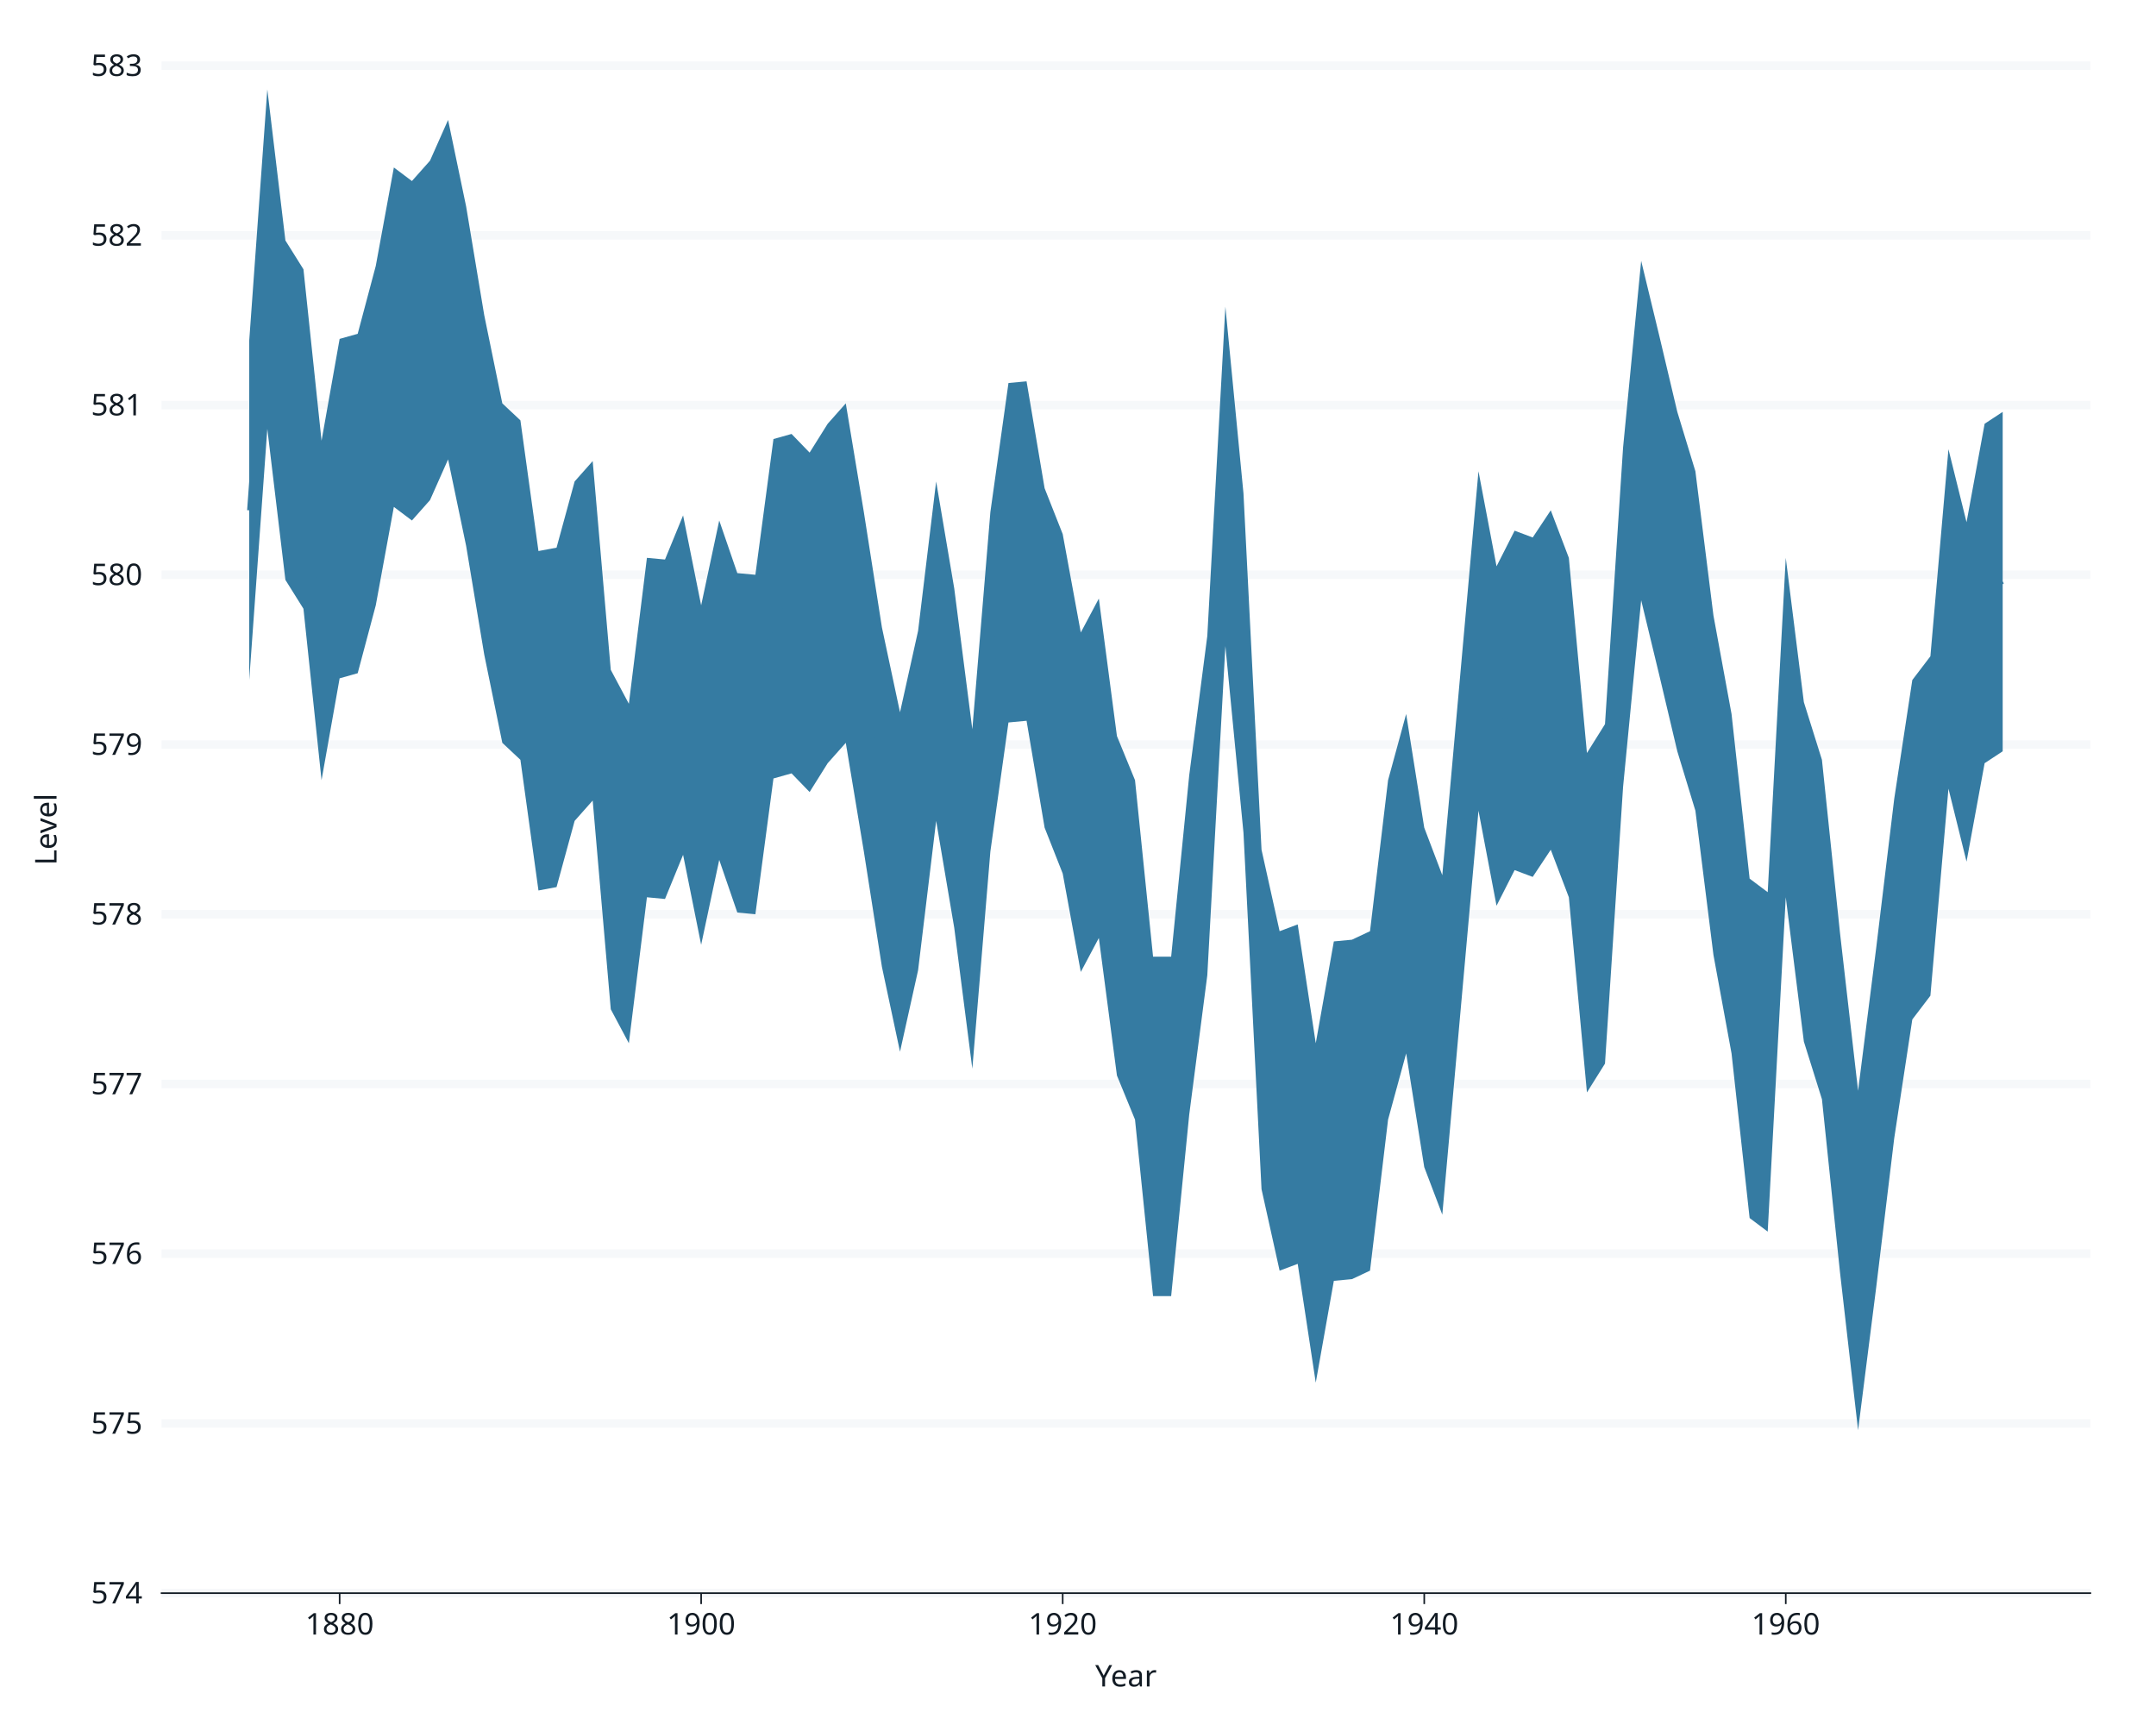
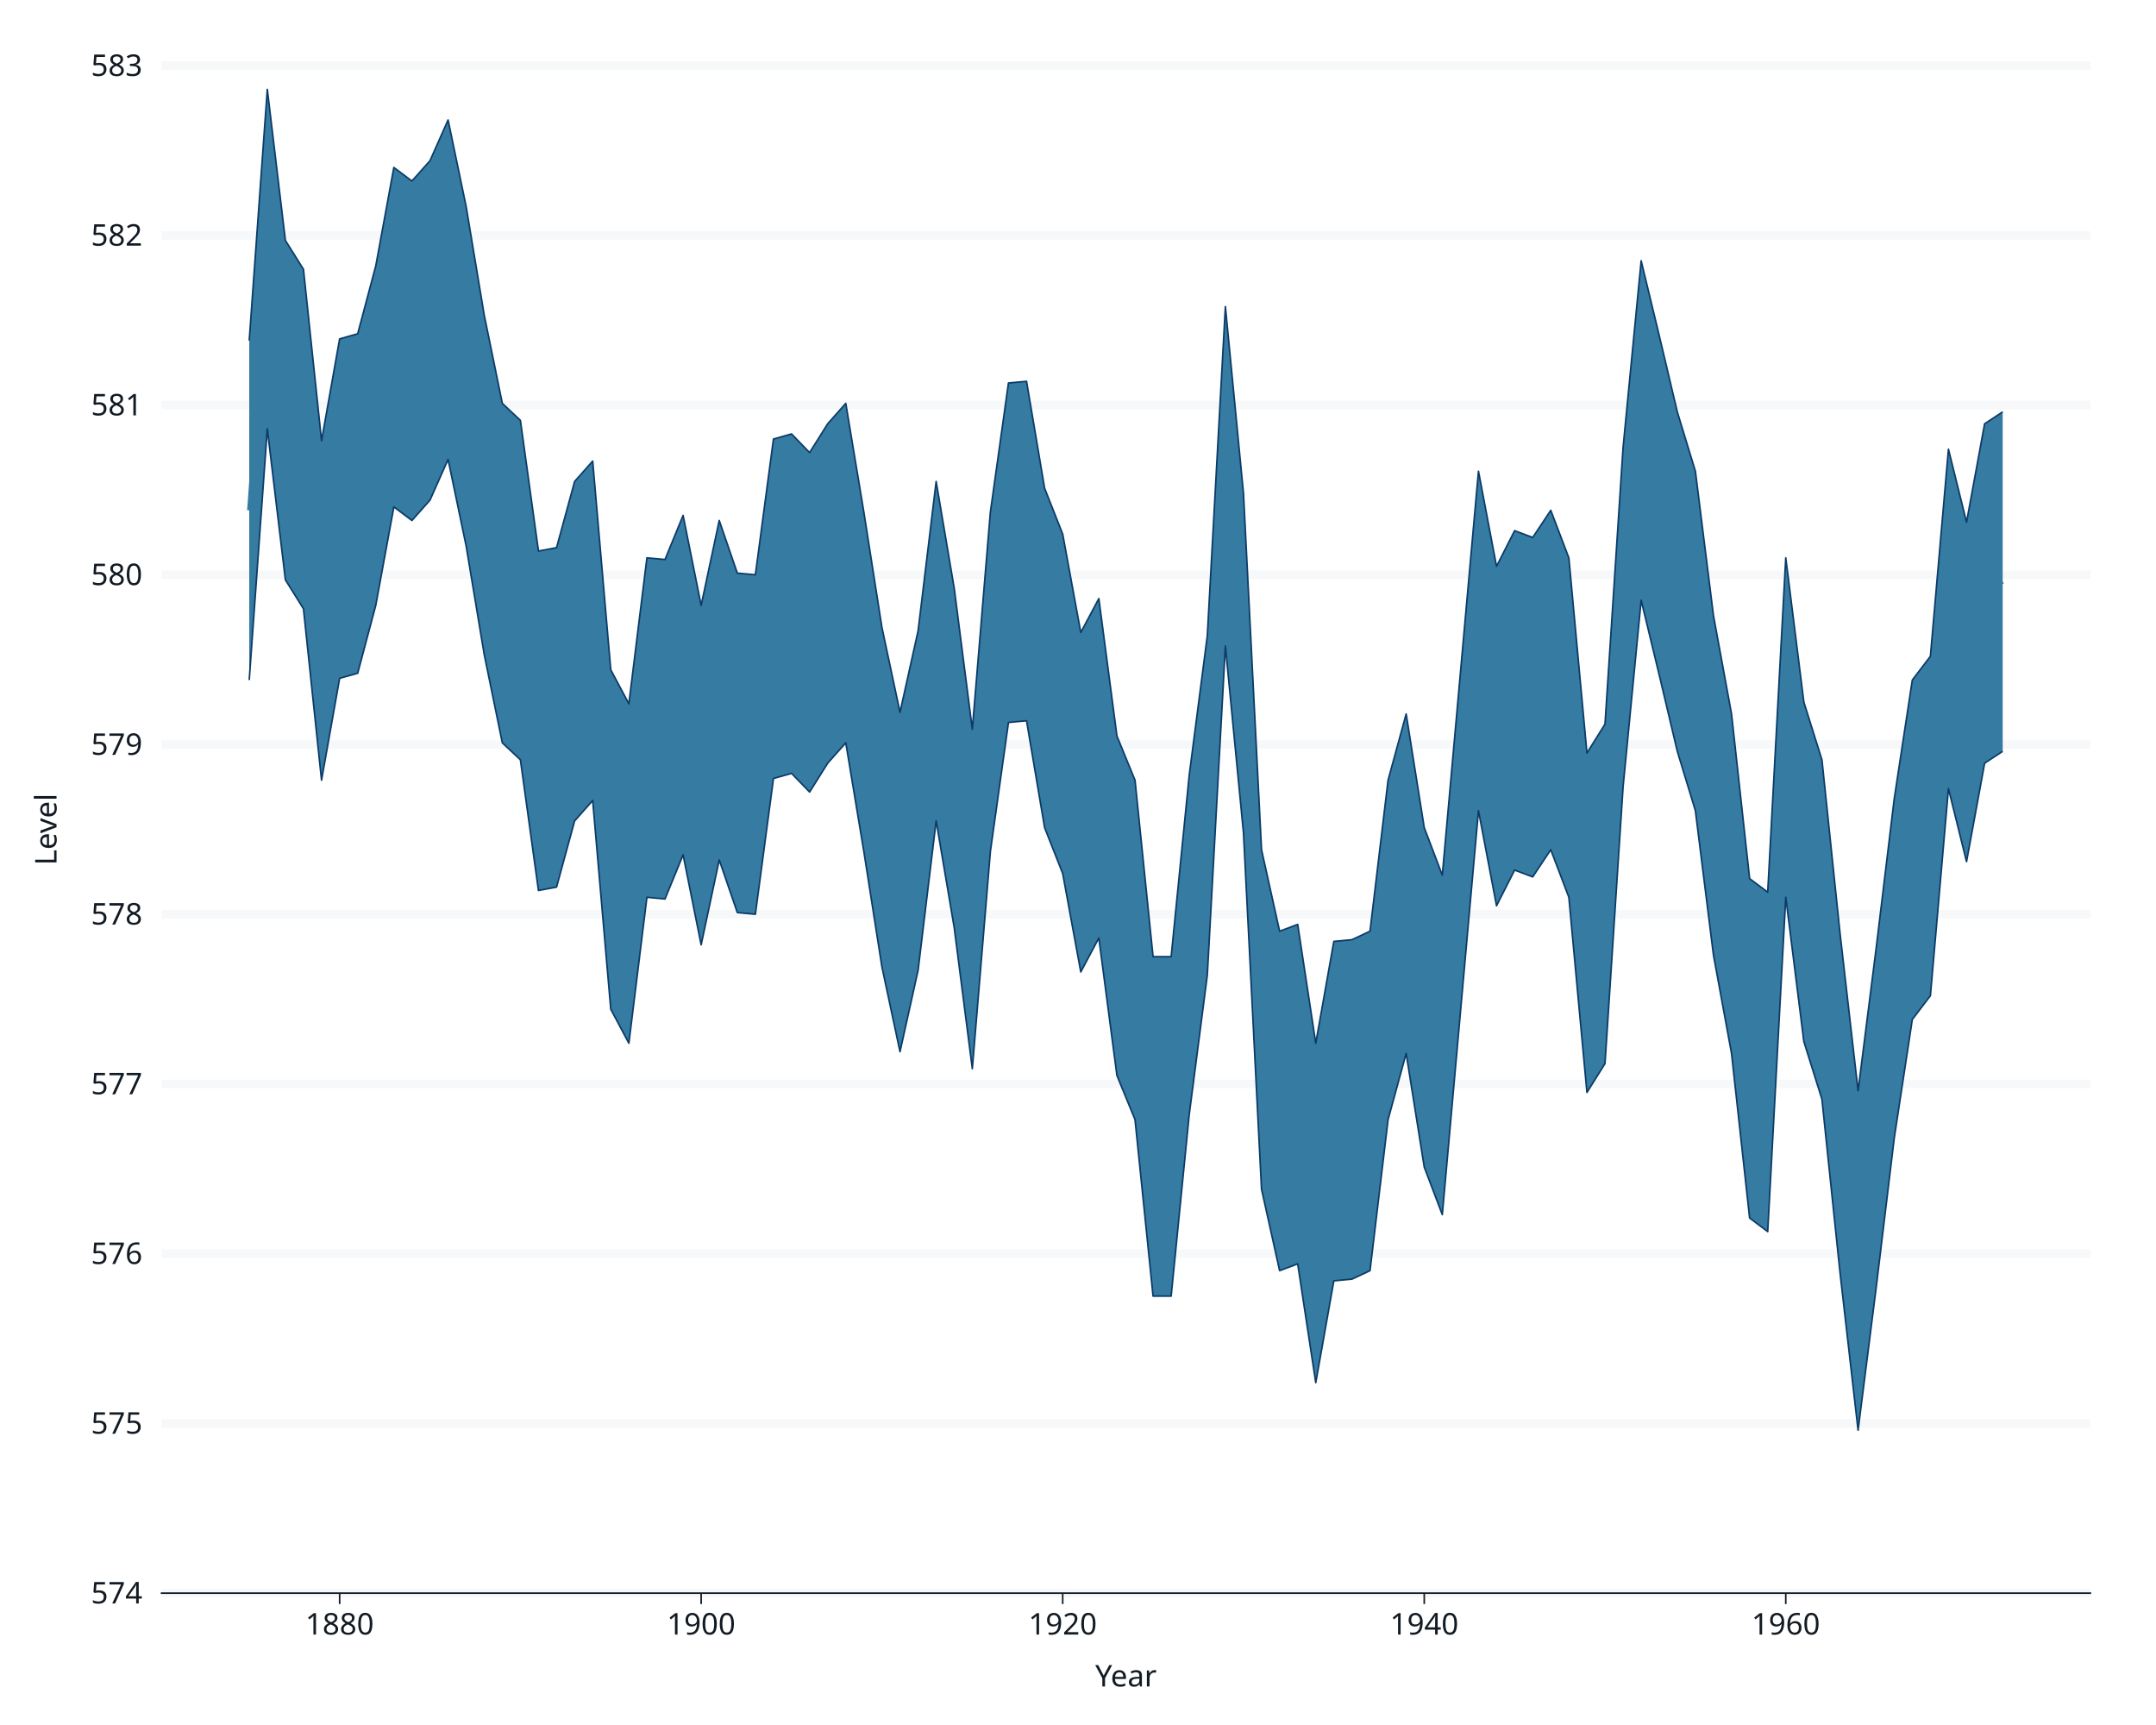
<svg xmlns="http://www.w3.org/2000/svg" class="svglite" data-engine-version="2.0" width="720.00pt" height="576.00pt" viewBox="0 0 720.00 576.00">
  <defs>
    <style type="text/css">
    .svglite line, .svglite polyline, .svglite polygon, .svglite path, .svglite rect, .svglite circle {
      fill: none;
      stroke: #000000;
      stroke-linecap: round;
      stroke-linejoin: round;
      stroke-miterlimit: 10.00;
    }
  </style>
  </defs>
  <rect width="100%" height="100%" style="stroke: none; fill: #FFFFFF;" />
  <defs>
    <clipPath id="cpMC4wMHw3MjAuMDB8MC4wMHw1NzYuMDA=">
      <rect x="0.00" y="0.00" width="720.00" height="576.00" />
    </clipPath>
  </defs>
  <g clip-path="url(#cpMC4wMHw3MjAuMDB8MC4wMHw1NzYuMDA=)">
    <rect x="0" y="0.00" width="720.00" height="576.00" style="stroke-width: 1.07; stroke: #FFFFFF; fill: #FFFFFF;" />
    <rect x="53.95" y="21.92" width="644.13" height="510.05" style="stroke-width: 1.07; stroke: #FFFFFF; fill: #FFFFFF;" />
    <polyline points="173.79,531.97 173.79,21.92 " style="stroke-width: 2.84; stroke: none; stroke-linecap: butt;" />
    <polyline points="294.52,531.97 294.52,21.92 " style="stroke-width: 2.84; stroke: none; stroke-linecap: butt;" />
    <polyline points="415.26,531.97 415.26,21.92 " style="stroke-width: 2.84; stroke: none; stroke-linecap: butt;" />
    <polyline points="535.99,531.97 535.99,21.92 " style="stroke-width: 2.84; stroke: none; stroke-linecap: butt;" />
    <polyline points="656.73,531.97 656.73,21.92 " style="stroke-width: 2.84; stroke: none; stroke-linecap: butt;" />
    <polyline points="53.95,531.97 698.08,531.97 " style="stroke-width: 2.84; stroke: #F6F8FA; stroke-linecap: butt;" />
    <polyline points="53.95,475.29 698.08,475.29 " style="stroke-width: 2.84; stroke: #F6F8FA; stroke-linecap: butt;" />
    <polyline points="53.95,418.62 698.08,418.62 " style="stroke-width: 2.84; stroke: #F6F8FA; stroke-linecap: butt;" />
    <polyline points="53.95,361.95 698.08,361.95 " style="stroke-width: 2.84; stroke: #F6F8FA; stroke-linecap: butt;" />
    <polyline points="53.95,305.28 698.08,305.28 " style="stroke-width: 2.84; stroke: #F6F8FA; stroke-linecap: butt;" />
    <polyline points="53.95,248.61 698.08,248.61 " style="stroke-width: 2.84; stroke: #F6F8FA; stroke-linecap: butt;" />
    <polyline points="53.95,191.93 698.08,191.93 " style="stroke-width: 2.84; stroke: #F6F8FA; stroke-linecap: butt;" />
    <polyline points="53.95,135.26 698.08,135.26 " style="stroke-width: 2.84; stroke: #F6F8FA; stroke-linecap: butt;" />
    <polyline points="53.95,78.59 698.08,78.59 " style="stroke-width: 2.84; stroke: #F6F8FA; stroke-linecap: butt;" />
    <polyline points="53.95,21.92 698.08,21.92 " style="stroke-width: 2.84; stroke: #F6F8FA; stroke-linecap: butt;" />
    <polyline points="113.42,531.97 113.42,21.92 " style="stroke-width: 2.84; stroke: none; stroke-linecap: butt;" />
    <polyline points="234.15,531.97 234.15,21.92 " style="stroke-width: 2.84; stroke: none; stroke-linecap: butt;" />
    <polyline points="354.89,531.97 354.89,21.92 " style="stroke-width: 2.84; stroke: none; stroke-linecap: butt;" />
    <polyline points="475.63,531.97 475.63,21.92 " style="stroke-width: 2.84; stroke: none; stroke-linecap: butt;" />
    <polyline points="596.36,531.97 596.36,21.92 " style="stroke-width: 2.84; stroke: none; stroke-linecap: butt;" />
    <polygon points="83.23,113.73 89.27,29.85 95.31,80.29 101.34,89.92 107.38,147.16 113.42,113.16 119.45,111.46 125.49,88.79 131.53,55.92 137.56,60.45 143.60,53.65 149.64,40.05 155.67,68.96 161.71,105.23 167.75,134.69 173.79,140.36 179.82,184.00 185.86,182.87 191.90,160.76 197.93,153.96 203.97,223.67 210.01,235.00 216.04,186.27 222.08,186.83 228.12,172.10 234.15,202.13 240.19,173.80 246.23,191.37 252.26,191.93 258.30,146.60 264.34,144.90 270.37,151.13 276.41,141.50 282.45,134.69 288.48,170.97 294.52,209.50 300.56,237.84 306.60,210.64 312.63,160.76 318.67,196.47 324.71,243.51 330.74,170.97 336.78,127.89 342.82,127.33 348.85,163.03 354.89,178.33 360.93,211.20 366.96,199.87 373.00,245.77 379.04,260.51 385.07,319.45 391.11,319.45 397.15,258.81 403.18,212.34 409.22,102.39 415.26,164.73 421.29,283.74 427.33,310.94 433.37,308.68 439.40,348.35 445.44,314.35 451.48,313.78 457.52,310.94 463.55,260.51 469.59,238.40 475.63,276.37 481.66,292.24 487.70,224.80 493.74,157.36 499.77,189.10 505.81,177.20 511.85,179.47 517.88,170.40 523.92,186.27 529.96,251.44 535.99,241.80 542.03,149.43 548.07,87.09 554.10,112.03 560.14,137.53 566.18,157.36 572.21,205.53 578.25,238.40 584.29,293.38 590.33,297.91 596.36,186.27 602.40,234.44 608.44,253.71 614.47,311.51 620.51,364.22 626.55,316.61 632.58,266.74 638.62,227.07 644.66,219.14 650.69,150.00 656.73,174.37 662.77,141.50 668.80,137.53 668.80,250.87 662.77,254.84 656.73,287.71 650.69,263.34 644.66,332.48 638.62,340.41 632.58,380.08 626.55,429.96 620.51,477.56 614.47,424.86 608.44,367.05 602.40,347.78 596.36,299.61 590.33,411.25 584.29,406.72 578.25,351.75 572.21,318.88 566.18,270.71 560.14,250.87 554.10,225.37 548.07,200.43 542.03,262.77 535.99,355.15 529.96,364.78 523.92,299.61 517.88,283.74 511.85,292.81 505.81,290.54 499.77,302.44 493.74,270.71 487.70,338.15 481.66,405.59 475.63,389.72 469.59,351.75 463.55,373.85 457.52,424.29 451.48,427.12 445.44,427.69 439.40,461.69 433.37,422.02 427.33,424.29 421.29,397.09 415.26,278.07 409.22,215.74 403.18,325.68 397.15,372.15 391.11,432.79 385.07,432.79 379.04,373.85 373.00,359.12 366.96,313.21 360.93,324.55 354.89,291.68 348.85,276.37 342.82,240.67 336.78,241.24 330.74,284.31 324.71,356.85 318.67,309.81 312.63,274.11 306.60,323.98 300.56,351.18 294.52,322.85 288.48,284.31 282.45,248.04 276.41,254.84 270.37,264.47 264.34,258.24 258.30,259.94 252.26,305.28 246.23,304.71 240.19,287.14 234.15,315.48 228.12,285.44 222.08,300.18 216.04,299.61 210.01,348.35 203.97,337.01 197.93,267.31 191.90,274.11 185.86,296.21 179.82,297.34 173.79,253.71 167.75,248.04 161.71,218.57 155.67,182.30 149.64,153.40 143.60,167.00 137.56,173.80 131.53,169.26 125.49,202.13 119.45,224.80 113.42,226.50 107.38,260.51 101.34,203.27 95.31,193.63 89.27,143.20 83.23,227.07 " style="stroke-width: 0.00; stroke: none; stroke-linecap: butt; fill: #357BA2;" />
-     <polyline points="83.23,113.73 89.27,29.85 95.31,80.29 101.34,89.92 107.38,147.16 113.42,113.16 119.45,111.46 125.49,88.79 131.53,55.92 137.56,60.45 143.60,53.65 149.64,40.05 155.67,68.96 161.71,105.23 167.75,134.69 173.79,140.36 179.82,184.00 185.86,182.87 191.90,160.76 197.93,153.96 203.97,223.67 210.01,235.00 216.04,186.27 222.08,186.83 228.12,172.10 234.15,202.13 240.19,173.80 246.23,191.37 252.26,191.93 258.30,146.60 264.34,144.90 270.37,151.13 276.41,141.50 282.45,134.69 288.48,170.97 294.52,209.50 300.56,237.84 306.60,210.64 312.63,160.76 318.67,196.47 324.71,243.51 330.74,170.97 336.78,127.89 342.82,127.33 348.85,163.03 354.89,178.33 360.93,211.20 366.96,199.87 373.00,245.77 379.04,260.51 385.07,319.45 391.11,319.45 397.15,258.81 403.18,212.34 409.22,102.39 415.26,164.73 421.29,283.74 427.33,310.94 433.37,308.68 439.40,348.35 445.44,314.35 451.48,313.78 457.52,310.94 463.55,260.51 469.59,238.40 475.63,276.37 481.66,292.24 487.70,224.80 493.74,157.36 499.77,189.10 505.81,177.20 511.85,179.47 517.88,170.40 523.92,186.27 529.96,251.44 535.99,241.80 542.03,149.43 548.07,87.09 554.10,112.03 560.14,137.53 566.18,157.36 572.21,205.53 578.25,238.40 584.29,293.38 590.33,297.91 596.36,186.27 602.40,234.44 608.44,253.71 614.47,311.51 620.51,364.22 626.55,316.61 632.58,266.74 638.62,227.07 644.66,219.14 650.69,150.00 656.73,174.37 662.77,141.50 668.80,137.53 " style="stroke-width: 0.53; stroke: none; stroke-linecap: butt;" />
-     <polyline points="668.80,250.87 662.77,254.84 656.73,287.71 650.69,263.34 644.66,332.48 638.62,340.41 632.58,380.08 626.55,429.96 620.51,477.56 614.47,424.86 608.44,367.05 602.40,347.78 596.36,299.61 590.33,411.25 584.29,406.72 578.25,351.75 572.21,318.88 566.18,270.71 560.14,250.87 554.10,225.37 548.07,200.43 542.03,262.77 535.99,355.15 529.96,364.78 523.92,299.61 517.88,283.74 511.85,292.81 505.81,290.54 499.77,302.44 493.74,270.71 487.70,338.15 481.66,405.59 475.63,389.72 469.59,351.75 463.55,373.85 457.52,424.29 451.48,427.12 445.44,427.69 439.40,461.69 433.37,422.02 427.33,424.29 421.29,397.09 415.26,278.07 409.22,215.74 403.18,325.68 397.15,372.15 391.11,432.79 385.07,432.79 379.04,373.85 373.00,359.12 366.96,313.21 360.93,324.55 354.89,291.68 348.85,276.37 342.82,240.67 336.78,241.24 330.74,284.31 324.71,356.85 318.67,309.81 312.63,274.11 306.60,323.98 300.56,351.18 294.52,322.85 288.48,284.31 282.45,248.04 276.41,254.84 270.37,264.47 264.34,258.24 258.30,259.94 252.26,305.28 246.23,304.71 240.19,287.14 234.15,315.48 228.12,285.44 222.08,300.18 216.04,299.61 210.01,348.35 203.97,337.01 197.93,267.31 191.90,274.11 185.86,296.21 179.82,297.34 173.79,253.71 167.75,248.04 161.71,218.57 155.67,182.30 149.64,153.40 143.60,167.00 137.56,173.80 131.53,169.26 125.49,202.13 119.45,224.80 113.42,226.50 107.38,260.51 101.34,203.27 95.31,193.63 89.27,143.20 83.23,227.07 " style="stroke-width: 0.53; stroke: none; stroke-linecap: butt;" />
+     <polyline points="83.23,113.73 89.27,29.85 95.31,80.29 101.34,89.92 107.38,147.16 113.42,113.16 119.45,111.46 125.49,88.79 131.53,55.92 137.56,60.45 143.60,53.65 149.64,40.05 155.67,68.96 161.71,105.23 167.75,134.69 173.79,140.36 179.82,184.00 185.86,182.87 191.90,160.76 197.93,153.96 203.97,223.67 210.01,235.00 216.04,186.27 222.08,186.83 228.12,172.10 234.15,202.13 240.19,173.80 246.23,191.37 252.26,191.93 258.30,146.60 264.34,144.90 270.37,151.13 276.41,141.50 282.45,134.69 288.48,170.97 294.52,209.50 300.56,237.84 306.60,210.64 312.63,160.76 318.67,196.47 324.71,243.51 330.74,170.97 336.78,127.89 342.82,127.33 348.85,163.03 354.89,178.33 360.93,211.20 366.96,199.87 373.00,245.77 379.04,260.51 385.07,319.45 391.11,319.45 397.15,258.81 403.18,212.34 409.22,102.39 415.26,164.73 421.29,283.74 427.33,310.94 433.37,308.68 439.40,348.35 445.44,314.35 451.48,313.78 457.52,310.94 463.55,260.51 469.59,238.40 475.63,276.37 481.66,292.24 487.70,224.80 493.74,157.36 499.77,189.10 505.81,177.20 511.85,179.47 517.88,170.40 523.92,186.27 529.96,251.44 535.99,241.80 542.03,149.43 548.07,87.09 554.10,112.03 560.14,137.53 566.18,157.36 572.21,205.53 578.25,238.40 584.29,293.38 590.33,297.91 596.36,186.27 602.40,234.44 608.44,253.71 614.47,311.51 620.51,364.22 626.55,316.61 632.58,266.74 638.62,227.07 644.66,219.14 650.69,150.00 656.73,174.37 662.77,141.50 668.80,137.53 " style="stroke-width: 0.53; stroke: #0B3B67; stroke-linecap: butt;" />
+     <polyline points="668.80,250.87 662.77,254.84 656.73,287.71 650.69,263.34 644.66,332.48 638.62,340.41 632.58,380.08 626.55,429.96 620.51,477.56 614.47,424.86 608.44,367.05 602.40,347.78 596.36,299.61 590.33,411.25 584.29,406.72 578.25,351.75 572.21,318.88 566.18,270.71 560.14,250.87 554.10,225.37 548.07,200.43 542.03,262.77 535.99,355.15 529.96,364.78 523.92,299.61 517.88,283.74 511.85,292.81 505.81,290.54 499.77,302.44 493.74,270.71 487.70,338.15 481.66,405.59 475.63,389.72 469.59,351.75 463.55,373.85 457.52,424.29 451.48,427.12 445.44,427.69 439.40,461.69 433.37,422.02 427.33,424.29 421.29,397.09 415.26,278.07 409.22,215.74 403.18,325.68 397.15,372.15 391.11,432.79 385.07,432.79 379.04,373.85 373.00,359.12 366.96,313.21 360.93,324.55 354.89,291.68 348.85,276.37 342.82,240.67 336.78,241.24 330.74,284.31 324.71,356.85 318.67,309.81 312.63,274.11 306.60,323.98 300.56,351.18 294.52,322.85 288.48,284.31 282.45,248.04 276.41,254.84 270.37,264.47 264.34,258.24 258.30,259.94 252.26,305.28 246.23,304.71 240.19,287.14 234.15,315.48 228.12,285.44 222.08,300.18 216.04,299.61 210.01,348.35 203.97,337.01 197.93,267.31 191.90,274.11 185.86,296.21 179.82,297.34 173.79,253.71 167.75,248.04 161.71,218.57 155.67,182.30 149.64,153.40 143.60,167.00 137.56,173.80 131.53,169.26 125.49,202.13 119.45,224.80 113.42,226.50 107.38,260.51 101.34,203.27 95.31,193.63 89.27,143.20 83.23,227.07 " style="stroke-width: 0.53; stroke: #0B3B67; stroke-linecap: butt;" />
    <polyline points="83.23,170.40 89.27,86.52 95.31,136.96 101.34,146.60 107.38,203.83 113.42,169.83 119.45,168.13 125.49,145.46 131.53,112.59 137.56,117.13 143.60,110.33 149.64,96.72 155.67,125.63 161.71,161.90 167.75,191.37 173.79,197.03 179.82,240.67 185.86,239.54 191.90,217.44 197.93,210.64 203.97,280.34 210.01,291.68 216.04,242.94 222.08,243.51 228.12,228.77 234.15,258.81 240.19,230.47 246.23,248.04 252.26,248.61 258.30,203.27 264.34,201.57 270.37,207.80 276.41,198.17 282.45,191.37 288.48,227.64 294.52,266.17 300.56,294.51 306.60,267.31 312.63,217.44 318.67,253.14 324.71,300.18 330.74,227.64 336.78,184.57 342.82,184.00 348.85,219.70 354.89,235.00 360.93,267.87 366.96,256.54 373.00,302.44 379.04,317.18 385.07,376.12 391.11,376.12 397.15,315.48 403.18,269.01 409.22,159.06 415.26,221.40 421.29,340.41 427.33,367.62 433.37,365.35 439.40,405.02 445.44,371.02 451.48,370.45 457.52,367.62 463.55,317.18 469.59,295.08 475.63,333.05 481.66,348.91 487.70,281.48 493.74,214.04 499.77,245.77 505.81,233.87 511.85,236.14 517.88,227.07 523.92,242.94 529.96,308.11 535.99,298.48 542.03,206.10 548.07,143.76 554.10,168.70 560.14,194.20 566.18,214.04 572.21,262.21 578.25,295.08 584.29,350.05 590.33,354.58 596.36,242.94 602.40,291.11 608.44,310.38 614.47,368.18 620.51,420.89 626.55,373.28 632.58,323.41 638.62,283.74 644.66,275.81 650.69,206.67 656.73,231.04 662.77,198.17 668.80,194.20 " style="stroke-width: 1.41; stroke: #357BA2; stroke-linecap: butt;" />
    <polyline points="53.95,531.97 53.95,21.92 " style="stroke-width: 0.53; stroke: none; stroke-linecap: square;" />
    <text x="47.56" y="535.41" text-anchor="end" style="font-size: 10.00px; fill: #121B24; font-family: sans;" textLength="16.69px" lengthAdjust="spacingAndGlyphs">574</text>
    <text x="47.56" y="478.73" text-anchor="end" style="font-size: 10.00px; fill: #121B24; font-family: sans;" textLength="16.69px" lengthAdjust="spacingAndGlyphs">575</text>
    <text x="47.56" y="422.06" text-anchor="end" style="font-size: 10.00px; fill: #121B24; font-family: sans;" textLength="16.69px" lengthAdjust="spacingAndGlyphs">576</text>
    <text x="47.56" y="365.39" text-anchor="end" style="font-size: 10.00px; fill: #121B24; font-family: sans;" textLength="16.69px" lengthAdjust="spacingAndGlyphs">577</text>
    <text x="47.56" y="308.72" text-anchor="end" style="font-size: 10.00px; fill: #121B24; font-family: sans;" textLength="16.69px" lengthAdjust="spacingAndGlyphs">578</text>
    <text x="47.56" y="252.05" text-anchor="end" style="font-size: 10.00px; fill: #121B24; font-family: sans;" textLength="16.69px" lengthAdjust="spacingAndGlyphs">579</text>
    <text x="47.56" y="195.37" text-anchor="end" style="font-size: 10.00px; fill: #121B24; font-family: sans;" textLength="16.69px" lengthAdjust="spacingAndGlyphs">580</text>
    <text x="47.56" y="138.70" text-anchor="end" style="font-size: 10.00px; fill: #121B24; font-family: sans;" textLength="16.69px" lengthAdjust="spacingAndGlyphs">581</text>
    <text x="47.56" y="82.03" text-anchor="end" style="font-size: 10.00px; fill: #121B24; font-family: sans;" textLength="16.69px" lengthAdjust="spacingAndGlyphs">582</text>
    <text x="47.56" y="25.36" text-anchor="end" style="font-size: 10.00px; fill: #121B24; font-family: sans;" textLength="16.69px" lengthAdjust="spacingAndGlyphs">583</text>
    <polyline points="50.30,531.97 53.95,531.97 " style="stroke-width: 0.53; stroke: none; stroke-linecap: butt;" />
    <polyline points="50.30,475.29 53.95,475.29 " style="stroke-width: 0.53; stroke: none; stroke-linecap: butt;" />
    <polyline points="50.30,418.62 53.95,418.62 " style="stroke-width: 0.53; stroke: none; stroke-linecap: butt;" />
    <polyline points="50.30,361.95 53.95,361.95 " style="stroke-width: 0.53; stroke: none; stroke-linecap: butt;" />
    <polyline points="50.30,305.28 53.95,305.28 " style="stroke-width: 0.53; stroke: none; stroke-linecap: butt;" />
    <polyline points="50.30,248.61 53.95,248.61 " style="stroke-width: 0.53; stroke: none; stroke-linecap: butt;" />
    <polyline points="50.30,191.93 53.95,191.93 " style="stroke-width: 0.53; stroke: none; stroke-linecap: butt;" />
    <polyline points="50.30,135.26 53.95,135.26 " style="stroke-width: 0.53; stroke: none; stroke-linecap: butt;" />
    <polyline points="50.30,78.59 53.95,78.59 " style="stroke-width: 0.53; stroke: none; stroke-linecap: butt;" />
    <polyline points="50.30,21.92 53.95,21.92 " style="stroke-width: 0.53; stroke: none; stroke-linecap: butt;" />
    <polyline points="53.95,531.97 698.08,531.97 " style="stroke-width: 0.53; stroke: #121B24; stroke-linecap: square;" />
    <polyline points="113.42,535.62 113.42,531.97 " style="stroke-width: 0.53; stroke: #121B24; stroke-linecap: butt;" />
    <polyline points="234.15,535.62 234.15,531.97 " style="stroke-width: 0.53; stroke: #121B24; stroke-linecap: butt;" />
    <polyline points="354.89,535.62 354.89,531.97 " style="stroke-width: 0.53; stroke: #121B24; stroke-linecap: butt;" />
    <polyline points="475.63,535.62 475.63,531.97 " style="stroke-width: 0.53; stroke: #121B24; stroke-linecap: butt;" />
    <polyline points="596.36,535.62 596.36,531.97 " style="stroke-width: 0.53; stroke: #121B24; stroke-linecap: butt;" />
    <text x="113.42" y="545.79" text-anchor="middle" style="font-size: 10.00px; fill: #121B24; font-family: sans;" textLength="22.25px" lengthAdjust="spacingAndGlyphs">1880</text>
    <text x="234.15" y="545.79" text-anchor="middle" style="font-size: 10.00px; fill: #121B24; font-family: sans;" textLength="22.25px" lengthAdjust="spacingAndGlyphs">1900</text>
    <text x="354.89" y="545.79" text-anchor="middle" style="font-size: 10.00px; fill: #121B24; font-family: sans;" textLength="22.25px" lengthAdjust="spacingAndGlyphs">1920</text>
    <text x="475.63" y="545.79" text-anchor="middle" style="font-size: 10.00px; fill: #121B24; font-family: sans;" textLength="22.25px" lengthAdjust="spacingAndGlyphs">1940</text>
    <text x="596.36" y="545.79" text-anchor="middle" style="font-size: 10.00px; fill: #121B24; font-family: sans;" textLength="22.25px" lengthAdjust="spacingAndGlyphs">1960</text>
    <text x="376.02" y="563.13" text-anchor="middle" style="font-size: 10.00px; fill: #121B24; font-family: sans;" textLength="21.13px" lengthAdjust="spacingAndGlyphs">Year</text>
    <text transform="translate(18.88,276.94) rotate(-90)" text-anchor="middle" style="font-size: 10.00px; fill: #121B24; font-family: sans;" textLength="23.91px" lengthAdjust="spacingAndGlyphs">Level</text>
  </g>
</svg>
